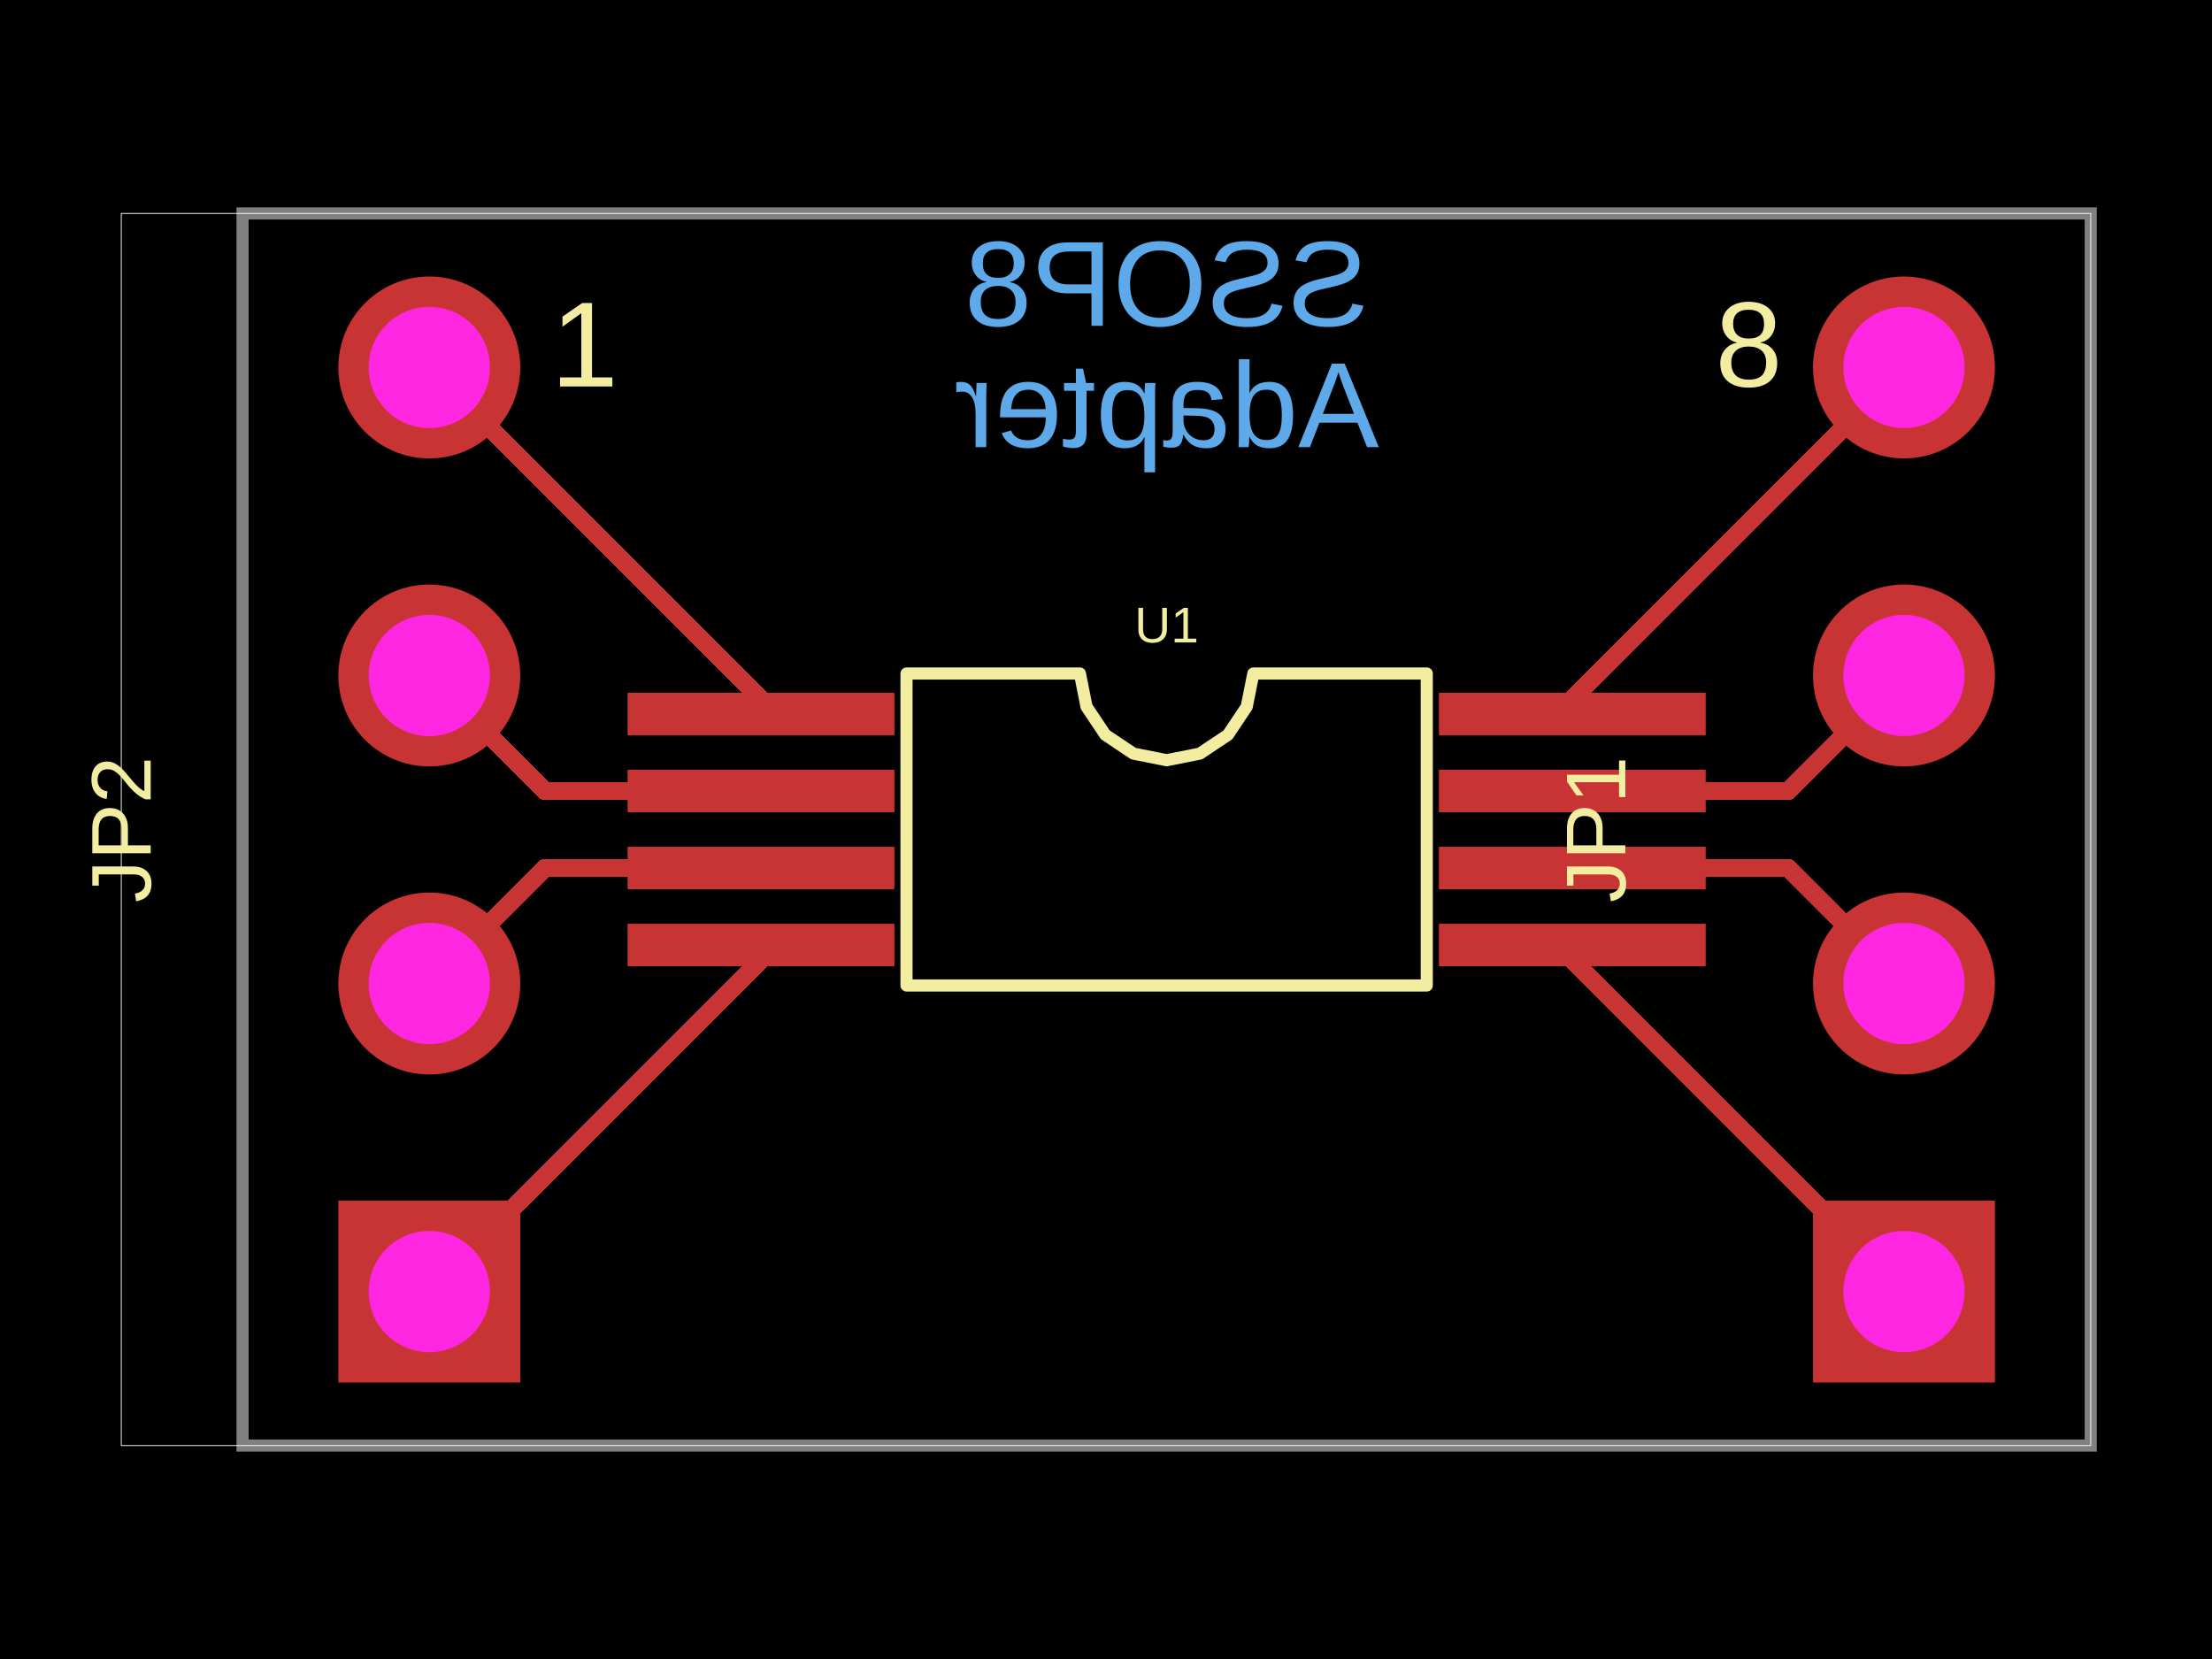
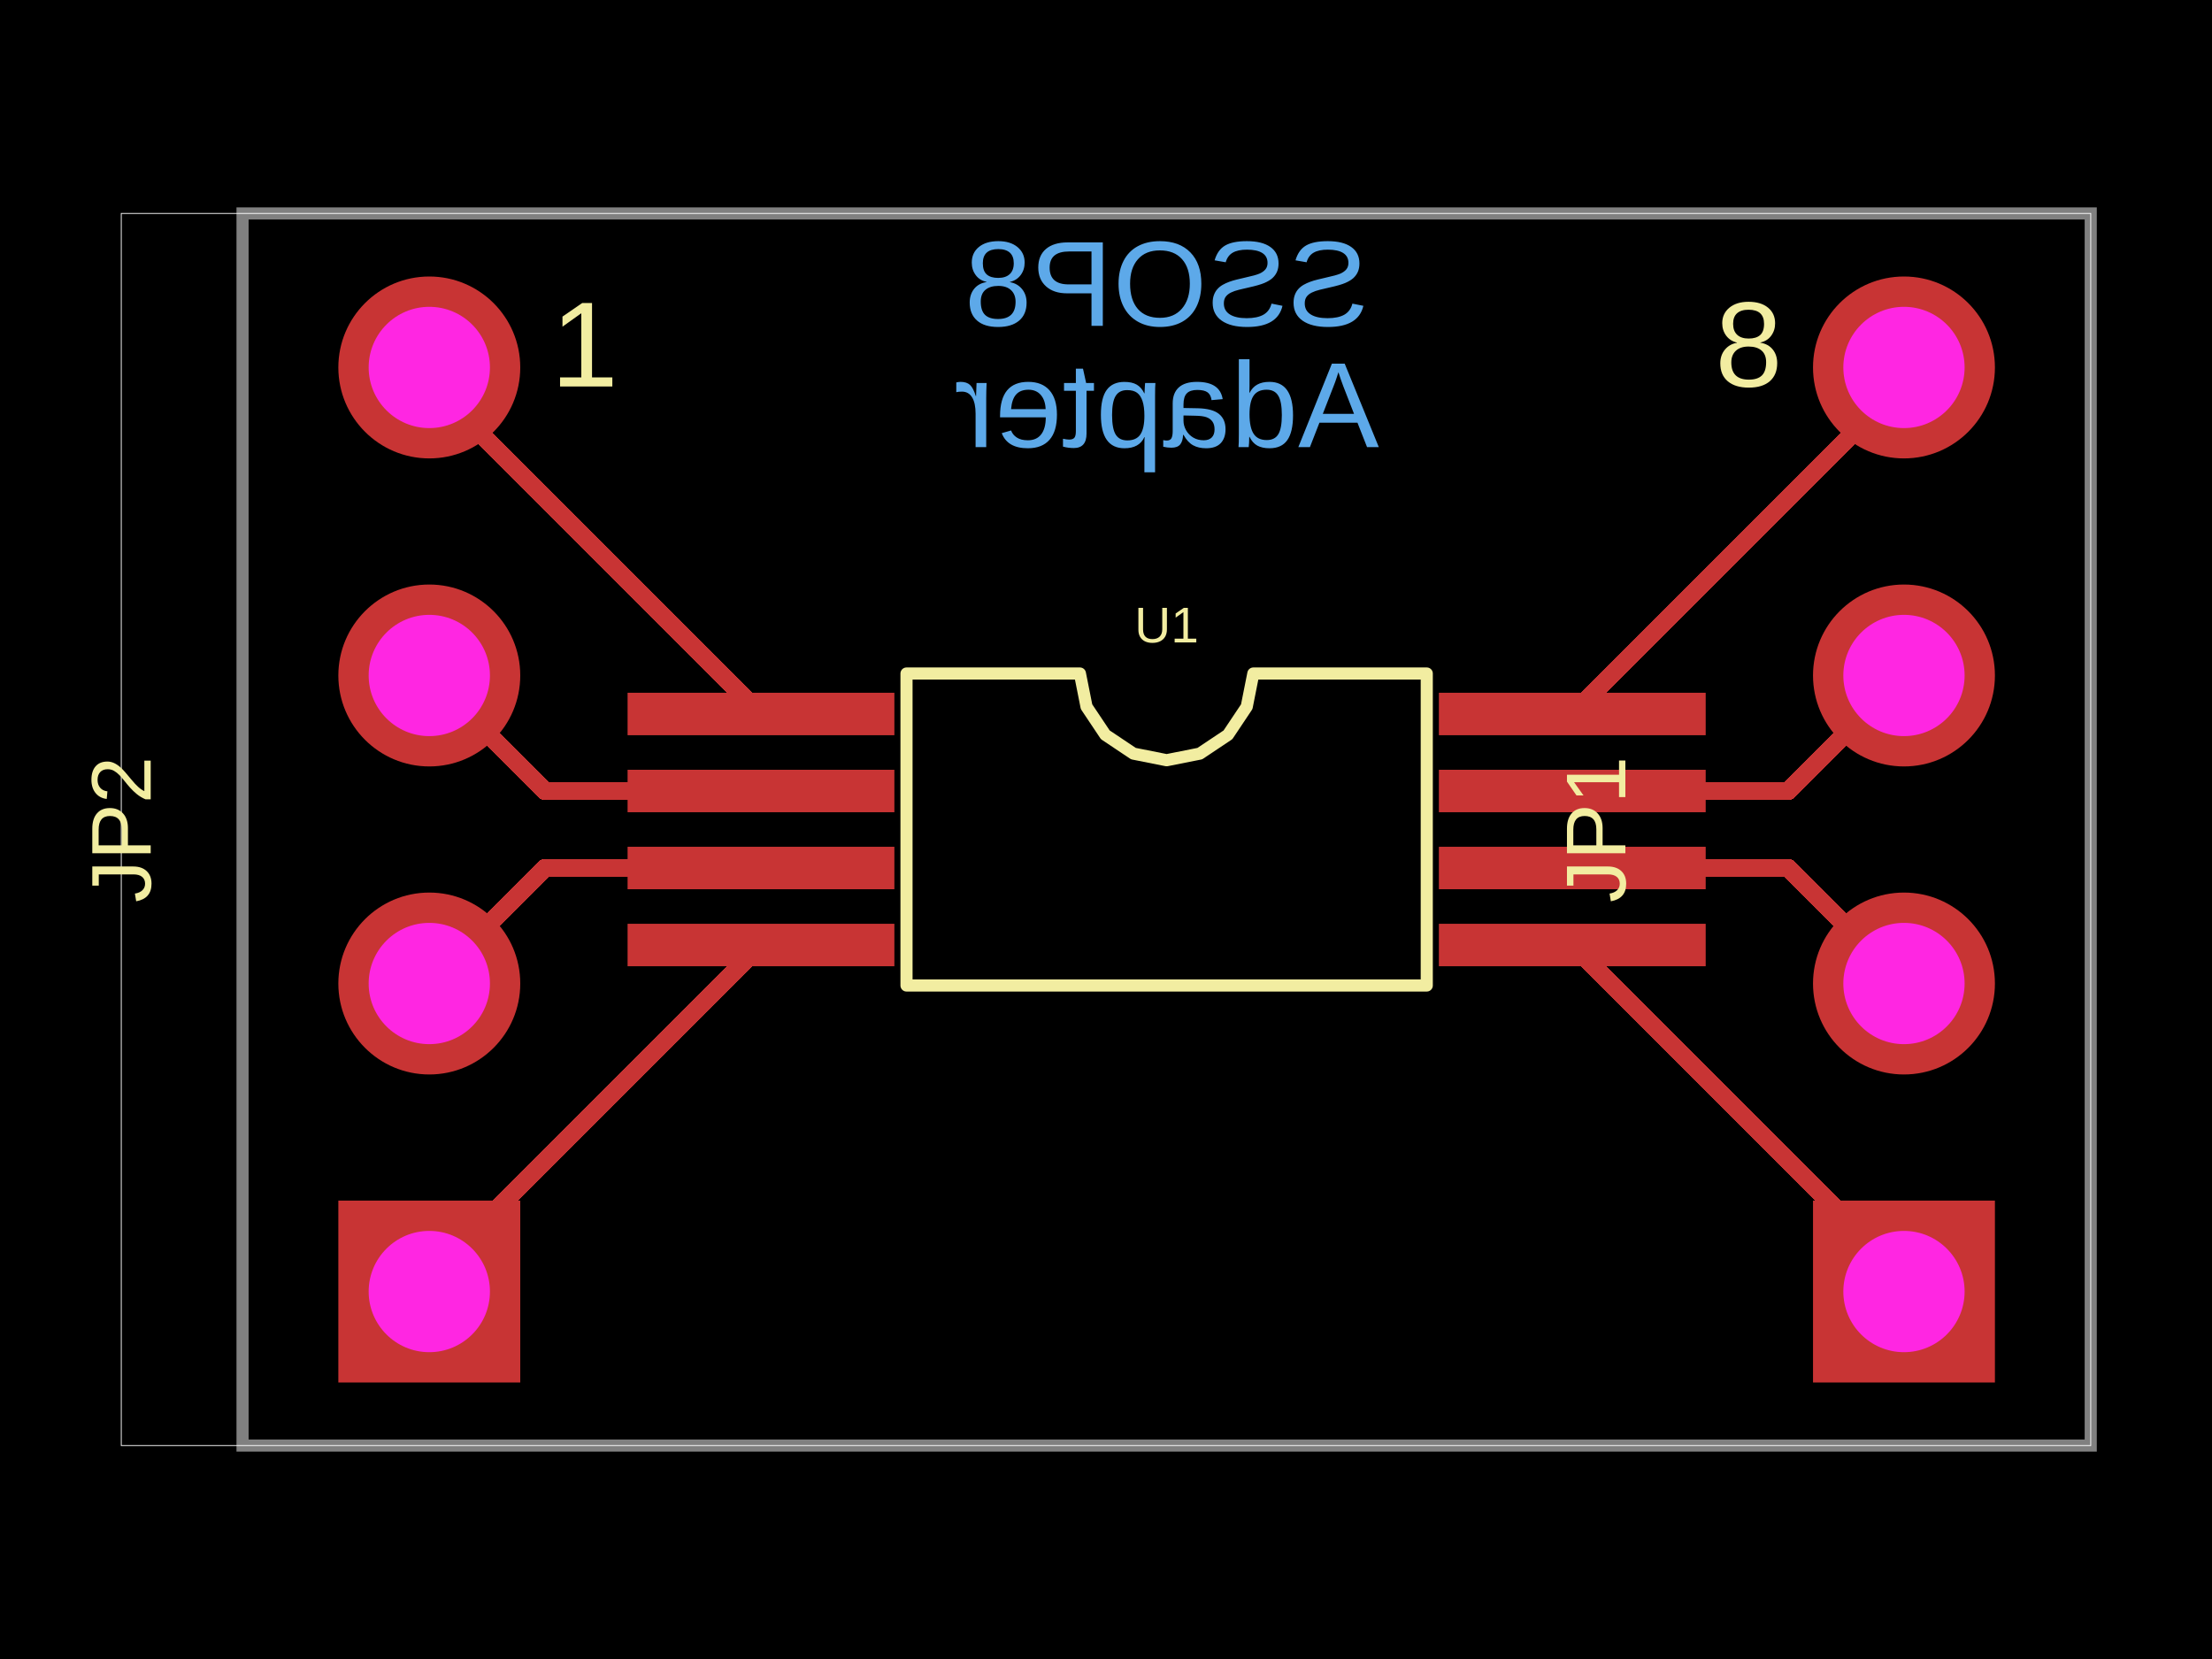
- <svg xmlns="http://www.w3.org/2000/svg" width="800" height="600" data-software-used-string="@tscircuit/core@0.0.931">
+ <svg xmlns="http://www.w3.org/2000/svg" width="800" height="600" data-software-used-string="@tscircuit/core@0.0.955">
  <style />
  <rect class="boundary" x="0" y="0" fill="#000" width="800" height="600" data-type="pcb_background" data-pcb-layer="global" />
  <rect class="pcb-boundary" fill="none" stroke="#fff" stroke-width="0.3" x="43.86" y="77.193" width="712.281" height="445.614" data-type="pcb_boundary" data-pcb-layer="global" />
  <path class="pcb-board" d="M 87.719 522.807 L 756.14 522.807 L 756.14 77.193 L 87.719 77.193 Z" fill="none" stroke="rgba(255, 255, 255, 0.5)" stroke-width="4.386" data-type="pcb_board" data-pcb-layer="board" />
  <text x="0" y="0" dx="0" dy="0" fill="#5da9e9" font-family="Arial, sans-serif" font-size="43.86" text-anchor="middle" dominant-baseline="central" transform="matrix(-1,0,0,1,421.9298,102.6316)" class="pcb-silkscreen-text pcb-silkscreen-bottom" data-pcb-silkscreen-text-id="null" stroke="none" data-type="pcb_silkscreen_text" data-pcb-layer="bottom">SSOP8</text>
  <text x="0" y="0" dx="0" dy="0" fill="#5da9e9" font-family="Arial, sans-serif" font-size="43.86" text-anchor="middle" dominant-baseline="central" transform="matrix(-1,0,0,1,421.9298,146.4912)" class="pcb-silkscreen-text pcb-silkscreen-bottom" data-pcb-silkscreen-text-id="null" stroke="none" data-type="pcb_silkscreen_text" data-pcb-layer="bottom">Adapter</text>
  <rect class="pcb-pad" fill="rgb(200, 52, 52)" x="226.974" y="250.548" width="96.491" height="15.351" data-type="pcb_smtpad" data-pcb-layer="top" />
  <rect class="pcb-pad" fill="rgb(200, 52, 52)" x="226.974" y="278.399" width="96.491" height="15.351" data-type="pcb_smtpad" data-pcb-layer="top" />
  <rect class="pcb-pad" fill="rgb(200, 52, 52)" x="226.974" y="306.25" width="96.491" height="15.351" data-type="pcb_smtpad" data-pcb-layer="top" />
  <rect class="pcb-pad" fill="rgb(200, 52, 52)" x="226.974" y="334.101" width="96.491" height="15.351" data-type="pcb_smtpad" data-pcb-layer="top" />
  <rect class="pcb-pad" fill="rgb(200, 52, 52)" x="520.395" y="334.101" width="96.491" height="15.351" data-type="pcb_smtpad" data-pcb-layer="top" />
  <rect class="pcb-pad" fill="rgb(200, 52, 52)" x="520.395" y="306.25" width="96.491" height="15.351" data-type="pcb_smtpad" data-pcb-layer="top" />
  <rect class="pcb-pad" fill="rgb(200, 52, 52)" x="520.395" y="278.399" width="96.491" height="15.351" data-type="pcb_smtpad" data-pcb-layer="top" />
  <rect class="pcb-pad" fill="rgb(200, 52, 52)" x="520.395" y="250.548" width="96.491" height="15.351" data-type="pcb_smtpad" data-pcb-layer="top" />
-   <path class="pcb-trace" stroke="rgb(200, 52, 52)" fill="none" d="M 568.64 341.776 L 568.64 347.149" stroke-width="6.579" stroke-linecap="round" stroke-linejoin="round" shape-rendering="crispEdges" data-type="pcb_trace" data-pcb-layer="top" />
-   <path class="pcb-trace" stroke="rgb(200, 52, 52)" fill="none" d="M 568.64 347.149 L 688.596 467.105" stroke-width="6.579" stroke-linecap="round" stroke-linejoin="round" shape-rendering="crispEdges" data-type="pcb_trace" data-pcb-layer="top" />
+   <path class="pcb-trace" stroke="rgb(200, 52, 52)" fill="none" d="M 688.596 467.105 L 688.596 461.732" stroke-width="6.579" stroke-linecap="round" stroke-linejoin="round" shape-rendering="crispEdges" data-type="pcb_trace" data-pcb-layer="top" />
+   <path class="pcb-trace" stroke="rgb(200, 52, 52)" fill="none" d="M 688.596 461.732 L 568.64 341.776" stroke-width="6.579" stroke-linecap="round" stroke-linejoin="round" shape-rendering="crispEdges" data-type="pcb_trace" data-pcb-layer="top" />
  <path class="pcb-trace" stroke="rgb(200, 52, 52)" fill="none" d="M 688.596 355.702 L 646.82 313.925" stroke-width="6.579" stroke-linecap="round" stroke-linejoin="round" shape-rendering="crispEdges" data-type="pcb_trace" data-pcb-layer="top" />
  <path class="pcb-trace" stroke="rgb(200, 52, 52)" fill="none" d="M 646.82 313.925 L 568.64 313.925" stroke-width="6.579" stroke-linecap="round" stroke-linejoin="round" shape-rendering="crispEdges" data-type="pcb_trace" data-pcb-layer="top" />
  <path class="pcb-trace" stroke="rgb(200, 52, 52)" fill="none" d="M 688.596 244.298 L 646.82 286.075" stroke-width="6.579" stroke-linecap="round" stroke-linejoin="round" shape-rendering="crispEdges" data-type="pcb_trace" data-pcb-layer="top" />
  <path class="pcb-trace" stroke="rgb(200, 52, 52)" fill="none" d="M 646.82 286.075 L 568.64 286.075" stroke-width="6.579" stroke-linecap="round" stroke-linejoin="round" shape-rendering="crispEdges" data-type="pcb_trace" data-pcb-layer="top" />
-   <path class="pcb-trace" stroke="rgb(200, 52, 52)" fill="none" d="M 568.64 258.224 L 568.64 252.851" stroke-width="6.579" stroke-linecap="round" stroke-linejoin="round" shape-rendering="crispEdges" data-type="pcb_trace" data-pcb-layer="top" />
-   <path class="pcb-trace" stroke="rgb(200, 52, 52)" fill="none" d="M 568.64 252.851 L 688.596 132.895" stroke-width="6.579" stroke-linecap="round" stroke-linejoin="round" shape-rendering="crispEdges" data-type="pcb_trace" data-pcb-layer="top" />
-   <path class="pcb-trace" stroke="rgb(200, 52, 52)" fill="none" d="M 275.219 341.776 L 275.219 347.149" stroke-width="6.579" stroke-linecap="round" stroke-linejoin="round" shape-rendering="crispEdges" data-type="pcb_trace" data-pcb-layer="top" />
-   <path class="pcb-trace" stroke="rgb(200, 52, 52)" fill="none" d="M 275.219 347.149 L 155.263 467.105" stroke-width="6.579" stroke-linecap="round" stroke-linejoin="round" shape-rendering="crispEdges" data-type="pcb_trace" data-pcb-layer="top" />
+   <path class="pcb-trace" stroke="rgb(200, 52, 52)" fill="none" d="M 688.596 132.895 L 688.596 138.268" stroke-width="6.579" stroke-linecap="round" stroke-linejoin="round" shape-rendering="crispEdges" data-type="pcb_trace" data-pcb-layer="top" />
+   <path class="pcb-trace" stroke="rgb(200, 52, 52)" fill="none" d="M 688.596 138.268 L 568.64 258.224" stroke-width="6.579" stroke-linecap="round" stroke-linejoin="round" shape-rendering="crispEdges" data-type="pcb_trace" data-pcb-layer="top" />
+   <path class="pcb-trace" stroke="rgb(200, 52, 52)" fill="none" d="M 155.263 467.105 L 155.263 461.732" stroke-width="6.579" stroke-linecap="round" stroke-linejoin="round" shape-rendering="crispEdges" data-type="pcb_trace" data-pcb-layer="top" />
+   <path class="pcb-trace" stroke="rgb(200, 52, 52)" fill="none" d="M 155.263 461.732 L 275.219 341.776" stroke-width="6.579" stroke-linecap="round" stroke-linejoin="round" shape-rendering="crispEdges" data-type="pcb_trace" data-pcb-layer="top" />
  <path class="pcb-trace" stroke="rgb(200, 52, 52)" fill="none" d="M 155.263 355.702 L 197.039 313.925" stroke-width="6.579" stroke-linecap="round" stroke-linejoin="round" shape-rendering="crispEdges" data-type="pcb_trace" data-pcb-layer="top" />
  <path class="pcb-trace" stroke="rgb(200, 52, 52)" fill="none" d="M 197.039 313.925 L 275.219 313.925" stroke-width="6.579" stroke-linecap="round" stroke-linejoin="round" shape-rendering="crispEdges" data-type="pcb_trace" data-pcb-layer="top" />
  <path class="pcb-trace" stroke="rgb(200, 52, 52)" fill="none" d="M 155.263 244.298 L 197.039 286.075" stroke-width="6.579" stroke-linecap="round" stroke-linejoin="round" shape-rendering="crispEdges" data-type="pcb_trace" data-pcb-layer="top" />
  <path class="pcb-trace" stroke="rgb(200, 52, 52)" fill="none" d="M 197.039 286.075 L 275.219 286.075" stroke-width="6.579" stroke-linecap="round" stroke-linejoin="round" shape-rendering="crispEdges" data-type="pcb_trace" data-pcb-layer="top" />
-   <path class="pcb-trace" stroke="rgb(200, 52, 52)" fill="none" d="M 275.219 258.224 L 275.219 252.851" stroke-width="6.579" stroke-linecap="round" stroke-linejoin="round" shape-rendering="crispEdges" data-type="pcb_trace" data-pcb-layer="top" />
-   <path class="pcb-trace" stroke="rgb(200, 52, 52)" fill="none" d="M 275.219 252.851 L 155.263 132.895" stroke-width="6.579" stroke-linecap="round" stroke-linejoin="round" shape-rendering="crispEdges" data-type="pcb_trace" data-pcb-layer="top" />
+   <path class="pcb-trace" stroke="rgb(200, 52, 52)" fill="none" d="M 155.263 132.895 L 155.263 138.268" stroke-width="6.579" stroke-linecap="round" stroke-linejoin="round" shape-rendering="crispEdges" data-type="pcb_trace" data-pcb-layer="top" />
+   <path class="pcb-trace" stroke="rgb(200, 52, 52)" fill="none" d="M 155.263 138.268 L 275.219 258.224" stroke-width="6.579" stroke-linecap="round" stroke-linejoin="round" shape-rendering="crispEdges" data-type="pcb_trace" data-pcb-layer="top" />
  <path class="pcb-silkscreen pcb-silkscreen-top" d="M 327.851 356.414 L 327.851 243.586 L 390.57 243.586 L 392.957 255.586 L 399.755 265.76 L 409.929 272.558 L 421.93 274.945 L 433.931 272.558 L 444.104 265.76 L 450.902 255.586 L 453.289 243.586 L 516.009 243.586 L 516.009 356.414 L 327.851 356.414 Z" fill="none" stroke="#f2eda1" stroke-width="4.386" stroke-linecap="round" stroke-linejoin="round" data-pcb-component-id="pcb_component_0" data-pcb-silkscreen-path-id="pcb_silkscreen_path_0" data-type="pcb_silkscreen_path" data-pcb-layer="top" />
  <text x="0" y="0" dx="0" dy="0" fill="#f2eda1" font-family="Arial, sans-serif" font-size="18.174" text-anchor="middle" dominant-baseline="central" transform="matrix(1,0,0,1,421.9298,226.0417)" class="pcb-silkscreen-text pcb-silkscreen-top" data-pcb-silkscreen-text-id="pcb_component_0" stroke="none" data-type="pcb_silkscreen_text" data-pcb-layer="top">U1</text>
  <text x="0" y="0" dx="0" dy="0" fill="#f2eda1" font-family="Arial, sans-serif" font-size="30.702" text-anchor="middle" dominant-baseline="central" transform="matrix(6.123233995736766e-17,-1,1,6.123233995736766e-17,43.85965,300)" class="pcb-silkscreen-text pcb-silkscreen-top" data-pcb-silkscreen-text-id="pcb_component_1" stroke="none" data-type="pcb_silkscreen_text" data-pcb-layer="top">JP2</text>
  <text x="0" y="0" dx="0" dy="0" fill="#f2eda1" font-family="Arial, sans-serif" font-size="30.702" text-anchor="middle" dominant-baseline="central" transform="matrix(6.123233995736766e-17,-1,1,6.123233995736766e-17,577.193,300)" class="pcb-silkscreen-text pcb-silkscreen-top" data-pcb-silkscreen-text-id="pcb_component_2" stroke="none" data-type="pcb_silkscreen_text" data-pcb-layer="top">JP1</text>
  <text x="0" y="0" dx="0" dy="0" fill="#f2eda1" font-family="Arial, sans-serif" font-size="43.86" text-anchor="middle" dominant-baseline="central" transform="matrix(1,0,0,1,211.4035,124.5614)" class="pcb-silkscreen-text pcb-silkscreen-top" data-pcb-silkscreen-text-id="null" stroke="none" data-type="pcb_silkscreen_text" data-pcb-layer="top">1</text>
  <text x="0" y="0" dx="0" dy="0" fill="#f2eda1" font-family="Arial, sans-serif" font-size="43.86" text-anchor="middle" dominant-baseline="central" transform="matrix(1,0,0,1,632.4561,124.5614)" class="pcb-silkscreen-text pcb-silkscreen-top" data-pcb-silkscreen-text-id="null" stroke="none" data-type="pcb_silkscreen_text" data-pcb-layer="top">8</text>
  <g data-type="pcb_plated_hole" data-pcb-layer="through">
    <rect class="pcb-hole-outer-pad" fill="rgb(200, 52, 52)" x="122.368" y="434.211" width="65.789" height="65.789" data-type="pcb_plated_hole" data-pcb-layer="top" />
    <circle class="pcb-hole-inner" fill="#FF26E2" cx="155.263" cy="467.105" r="21.93" data-type="pcb_plated_hole_drill" data-pcb-layer="drill" />
  </g>
  <g data-type="pcb_plated_hole" data-pcb-layer="through">
    <circle class="pcb-hole-outer" fill="rgb(200, 52, 52)" cx="155.263" cy="355.702" r="32.895" data-type="pcb_plated_hole" data-pcb-layer="top" />
    <circle class="pcb-hole-inner" fill="#FF26E2" cx="155.263" cy="355.702" r="21.93" data-type="pcb_plated_hole_drill" data-pcb-layer="drill" />
  </g>
  <g data-type="pcb_plated_hole" data-pcb-layer="through">
    <circle class="pcb-hole-outer" fill="rgb(200, 52, 52)" cx="155.263" cy="244.298" r="32.895" data-type="pcb_plated_hole" data-pcb-layer="top" />
    <circle class="pcb-hole-inner" fill="#FF26E2" cx="155.263" cy="244.298" r="21.93" data-type="pcb_plated_hole_drill" data-pcb-layer="drill" />
  </g>
  <g data-type="pcb_plated_hole" data-pcb-layer="through">
    <circle class="pcb-hole-outer" fill="rgb(200, 52, 52)" cx="155.263" cy="132.895" r="32.895" data-type="pcb_plated_hole" data-pcb-layer="top" />
    <circle class="pcb-hole-inner" fill="#FF26E2" cx="155.263" cy="132.895" r="21.93" data-type="pcb_plated_hole_drill" data-pcb-layer="drill" />
  </g>
  <g data-type="pcb_plated_hole" data-pcb-layer="through">
    <rect class="pcb-hole-outer-pad" fill="rgb(200, 52, 52)" x="655.702" y="434.211" width="65.789" height="65.789" data-type="pcb_plated_hole" data-pcb-layer="top" />
    <circle class="pcb-hole-inner" fill="#FF26E2" cx="688.596" cy="467.105" r="21.93" data-type="pcb_plated_hole_drill" data-pcb-layer="drill" />
  </g>
  <g data-type="pcb_plated_hole" data-pcb-layer="through">
    <circle class="pcb-hole-outer" fill="rgb(200, 52, 52)" cx="688.596" cy="355.702" r="32.895" data-type="pcb_plated_hole" data-pcb-layer="top" />
    <circle class="pcb-hole-inner" fill="#FF26E2" cx="688.596" cy="355.702" r="21.93" data-type="pcb_plated_hole_drill" data-pcb-layer="drill" />
  </g>
  <g data-type="pcb_plated_hole" data-pcb-layer="through">
    <circle class="pcb-hole-outer" fill="rgb(200, 52, 52)" cx="688.596" cy="244.298" r="32.895" data-type="pcb_plated_hole" data-pcb-layer="top" />
    <circle class="pcb-hole-inner" fill="#FF26E2" cx="688.596" cy="244.298" r="21.93" data-type="pcb_plated_hole_drill" data-pcb-layer="drill" />
  </g>
  <g data-type="pcb_plated_hole" data-pcb-layer="through">
    <circle class="pcb-hole-outer" fill="rgb(200, 52, 52)" cx="688.596" cy="132.895" r="32.895" data-type="pcb_plated_hole" data-pcb-layer="top" />
    <circle class="pcb-hole-inner" fill="#FF26E2" cx="688.596" cy="132.895" r="21.93" data-type="pcb_plated_hole_drill" data-pcb-layer="drill" />
  </g>
</svg>
